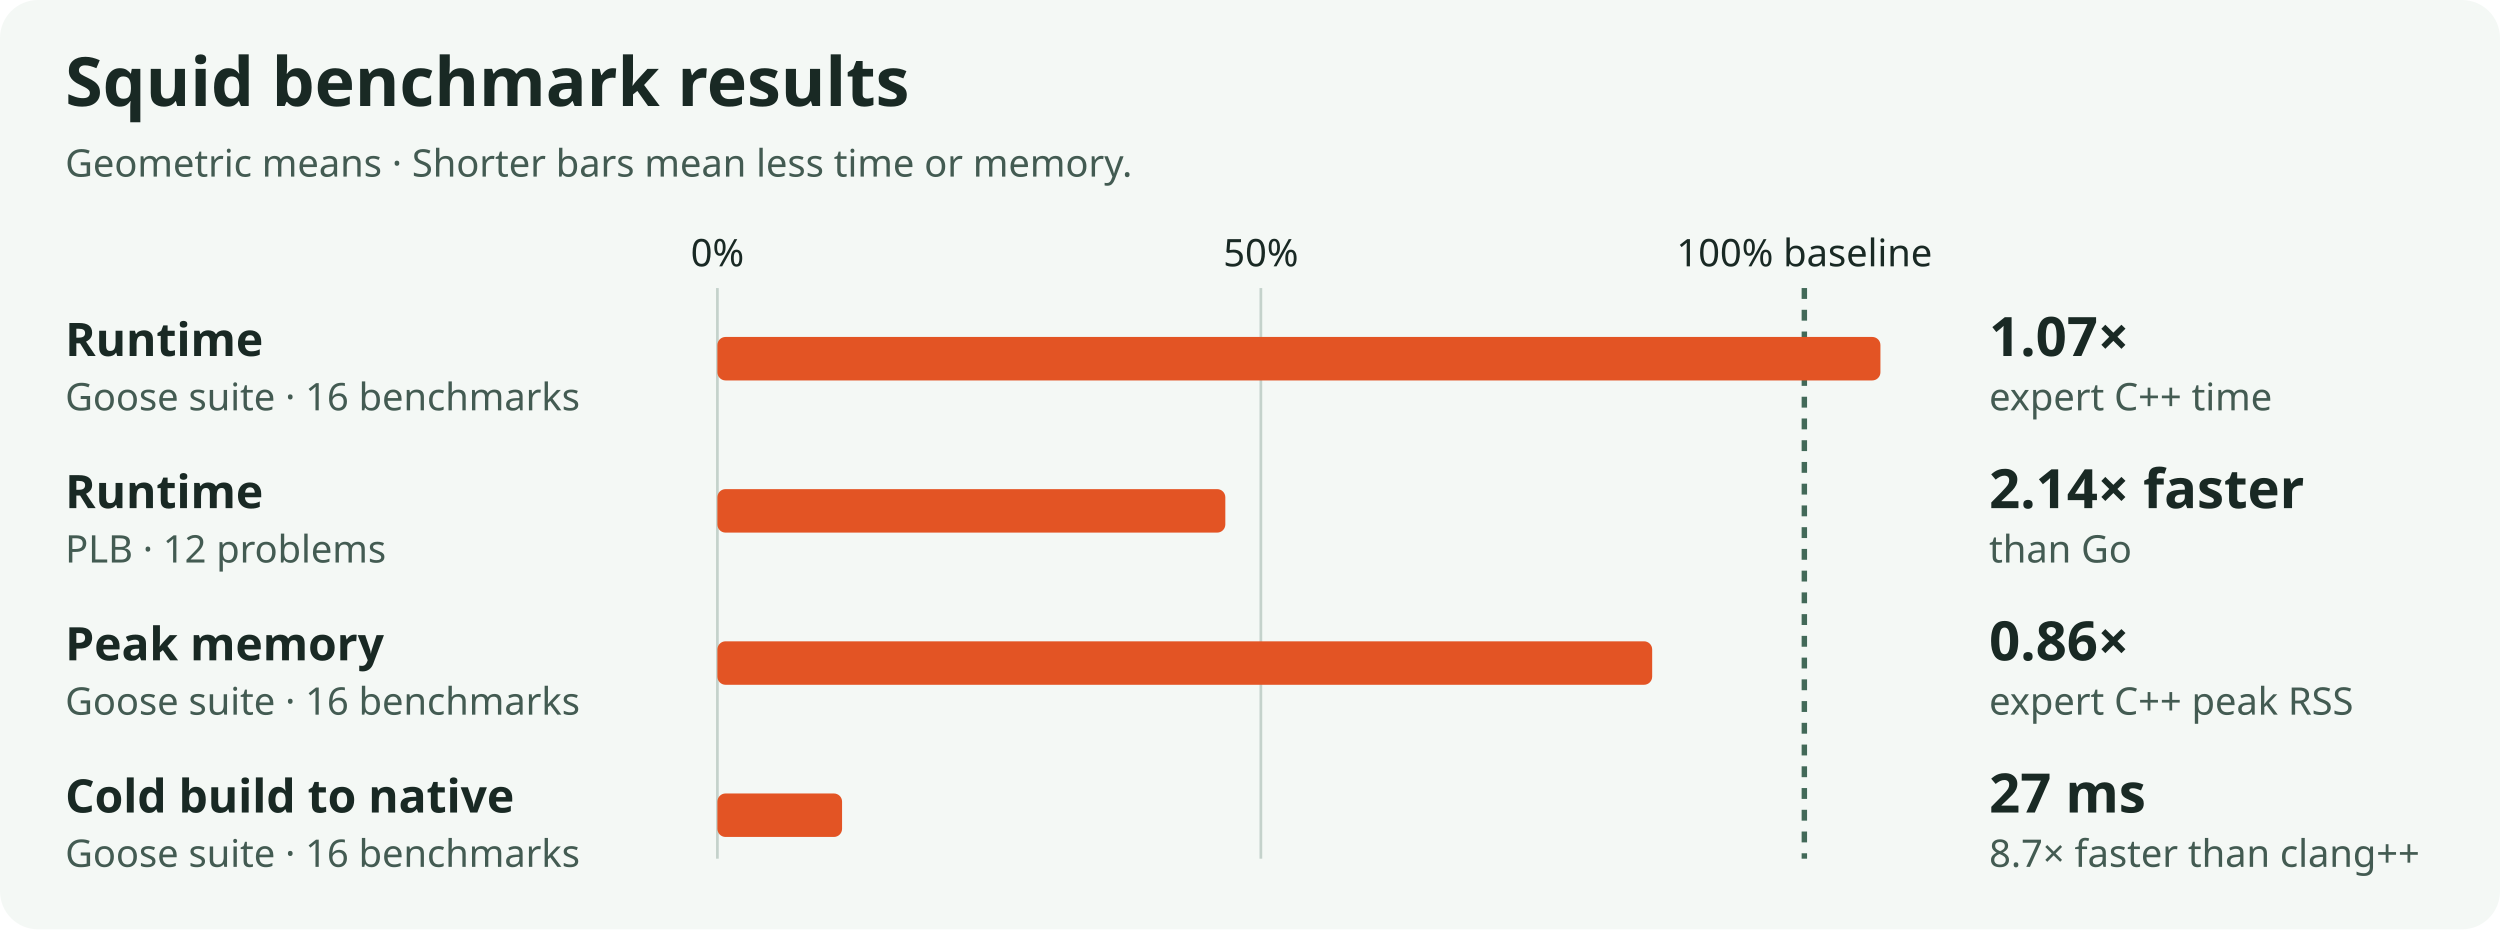
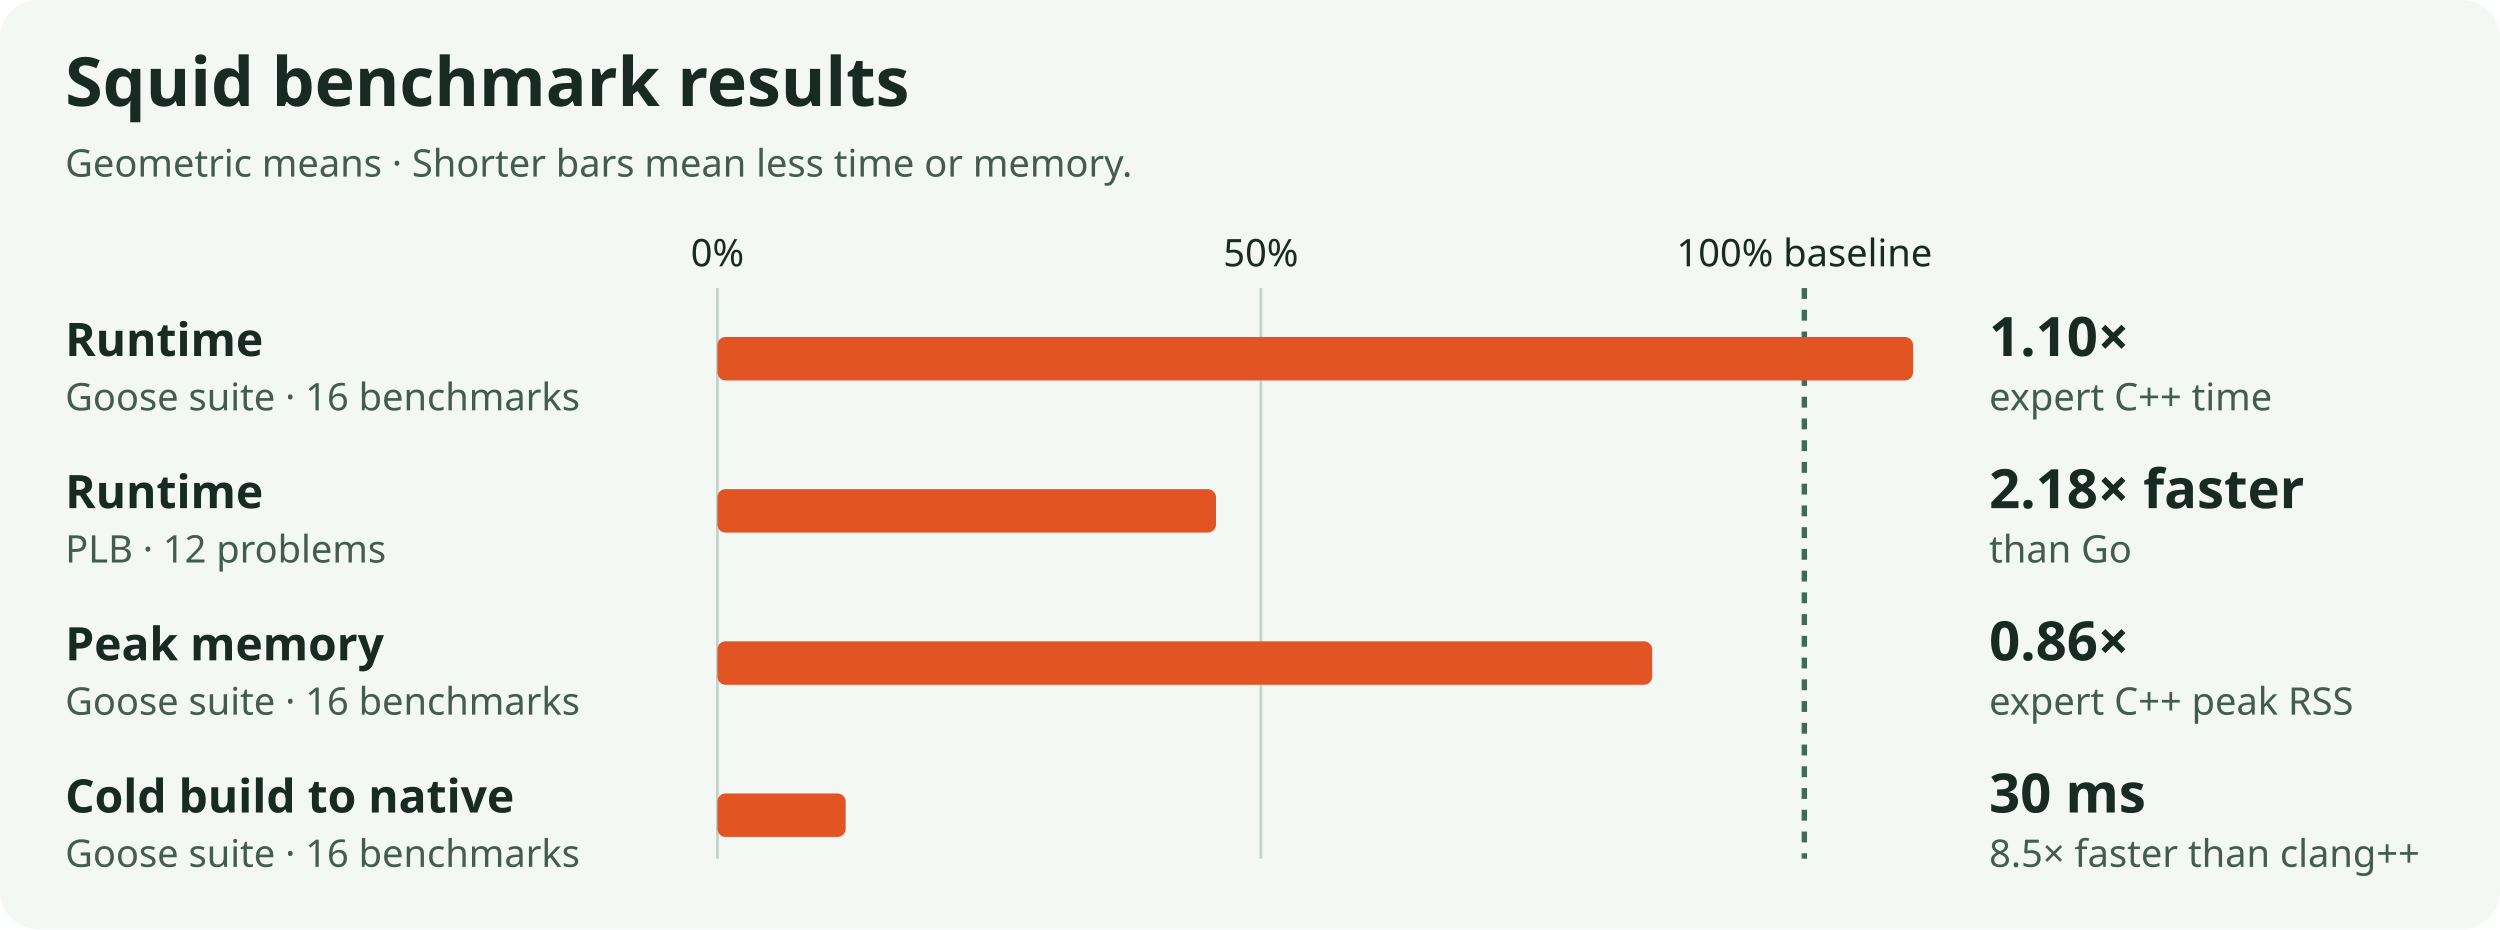
<svg xmlns="http://www.w3.org/2000/svg" width="920" height="342" viewBox="0 0 920 342" role="img" aria-labelledby="title desc">
  <style>
    text { font-family: system-ui, sans-serif; fill: #192924; }
    .heading { font-size: 25px; font-weight: 700; }
    .label { font-size: 17px; font-weight: 650; }
    .detail, .tick { font-size: 14px; fill: #435b52; }
    .tick { text-anchor: middle; }
    .value { font-size: 20px; font-weight: 700; }
    .bar { fill: #e35424; }
  </style>
  <rect width="920" height="342" rx="14" fill="#f4f8f5" />
  <text x="24" y="39" class="heading">Squid benchmark results</text>
  <text x="24" y="65" class="detail">Geometric means · Shorter bars mean less time or memory.</text>
  <path d="M264 106v210 M464 106v210" stroke="#c4d2cb" />
  <path d="M664 106v210" stroke="#426958" stroke-width="2" stroke-dasharray="4 4" />
  <g class="tick">
    <text x="264" y="98">0%</text>
    <text x="464" y="98">50%</text>
    <text x="664" y="98">100% baseline</text>
  </g>
  <g transform="translate(0 131)">
    <text x="24" class="label">Runtime</text>
    <text x="24" y="20" class="detail">Goose suite · 16 benchmarks</text>
-     <rect x="264" y="-7" width="428" height="16" rx="3" class="bar" />
-     <text x="732" class="value">1.07×</text>
+     <rect x="264" y="-7" width="440" height="16" rx="3" class="bar" />
+     <text x="732" class="value">1.10×</text>
    <text x="732" y="20" class="detail">expert C++ time</text>
  </g>
  <g transform="translate(0 187)">
    <text x="24" class="label">Runtime</text>
    <text x="24" y="20" class="detail">PLB · 12 problems</text>
-     <rect x="264" y="-7" width="186.92" height="16" rx="3" class="bar" />
-     <text x="732" class="value">2.14× faster</text>
+     <rect x="264" y="-7" width="183.49" height="16" rx="3" class="bar" />
+     <text x="732" class="value">2.18× faster</text>
    <text x="732" y="20" class="detail">than Go</text>
  </g>
  <g transform="translate(0 243)">
    <text x="24" class="label">Peak memory</text>
    <text x="24" y="20" class="detail">Goose suite · 16 benchmarks</text>
    <rect x="264" y="-7" width="344" height="16" rx="3" class="bar" />
    <text x="732" class="value">0.86×</text>
    <text x="732" y="20" class="detail">expert C++ peak RSS</text>
  </g>
  <g transform="translate(0 299)">
    <text x="24" class="label">Cold build to native</text>
    <text x="24" y="20" class="detail">Goose suite · 16 benchmarks</text>
-     <rect x="264" y="-7" width="45.88" height="16" rx="3" class="bar" />
-     <text x="732" class="value">27 ms</text>
-     <text x="732" y="20" class="detail">8.7× faster than clang++</text>
+     <rect x="264" y="-7" width="47.21" height="16" rx="3" class="bar" />
+     <text x="732" class="value">30 ms</text>
+     <text x="732" y="20" class="detail">8.5× faster than clang++</text>
  </g>
</svg>
